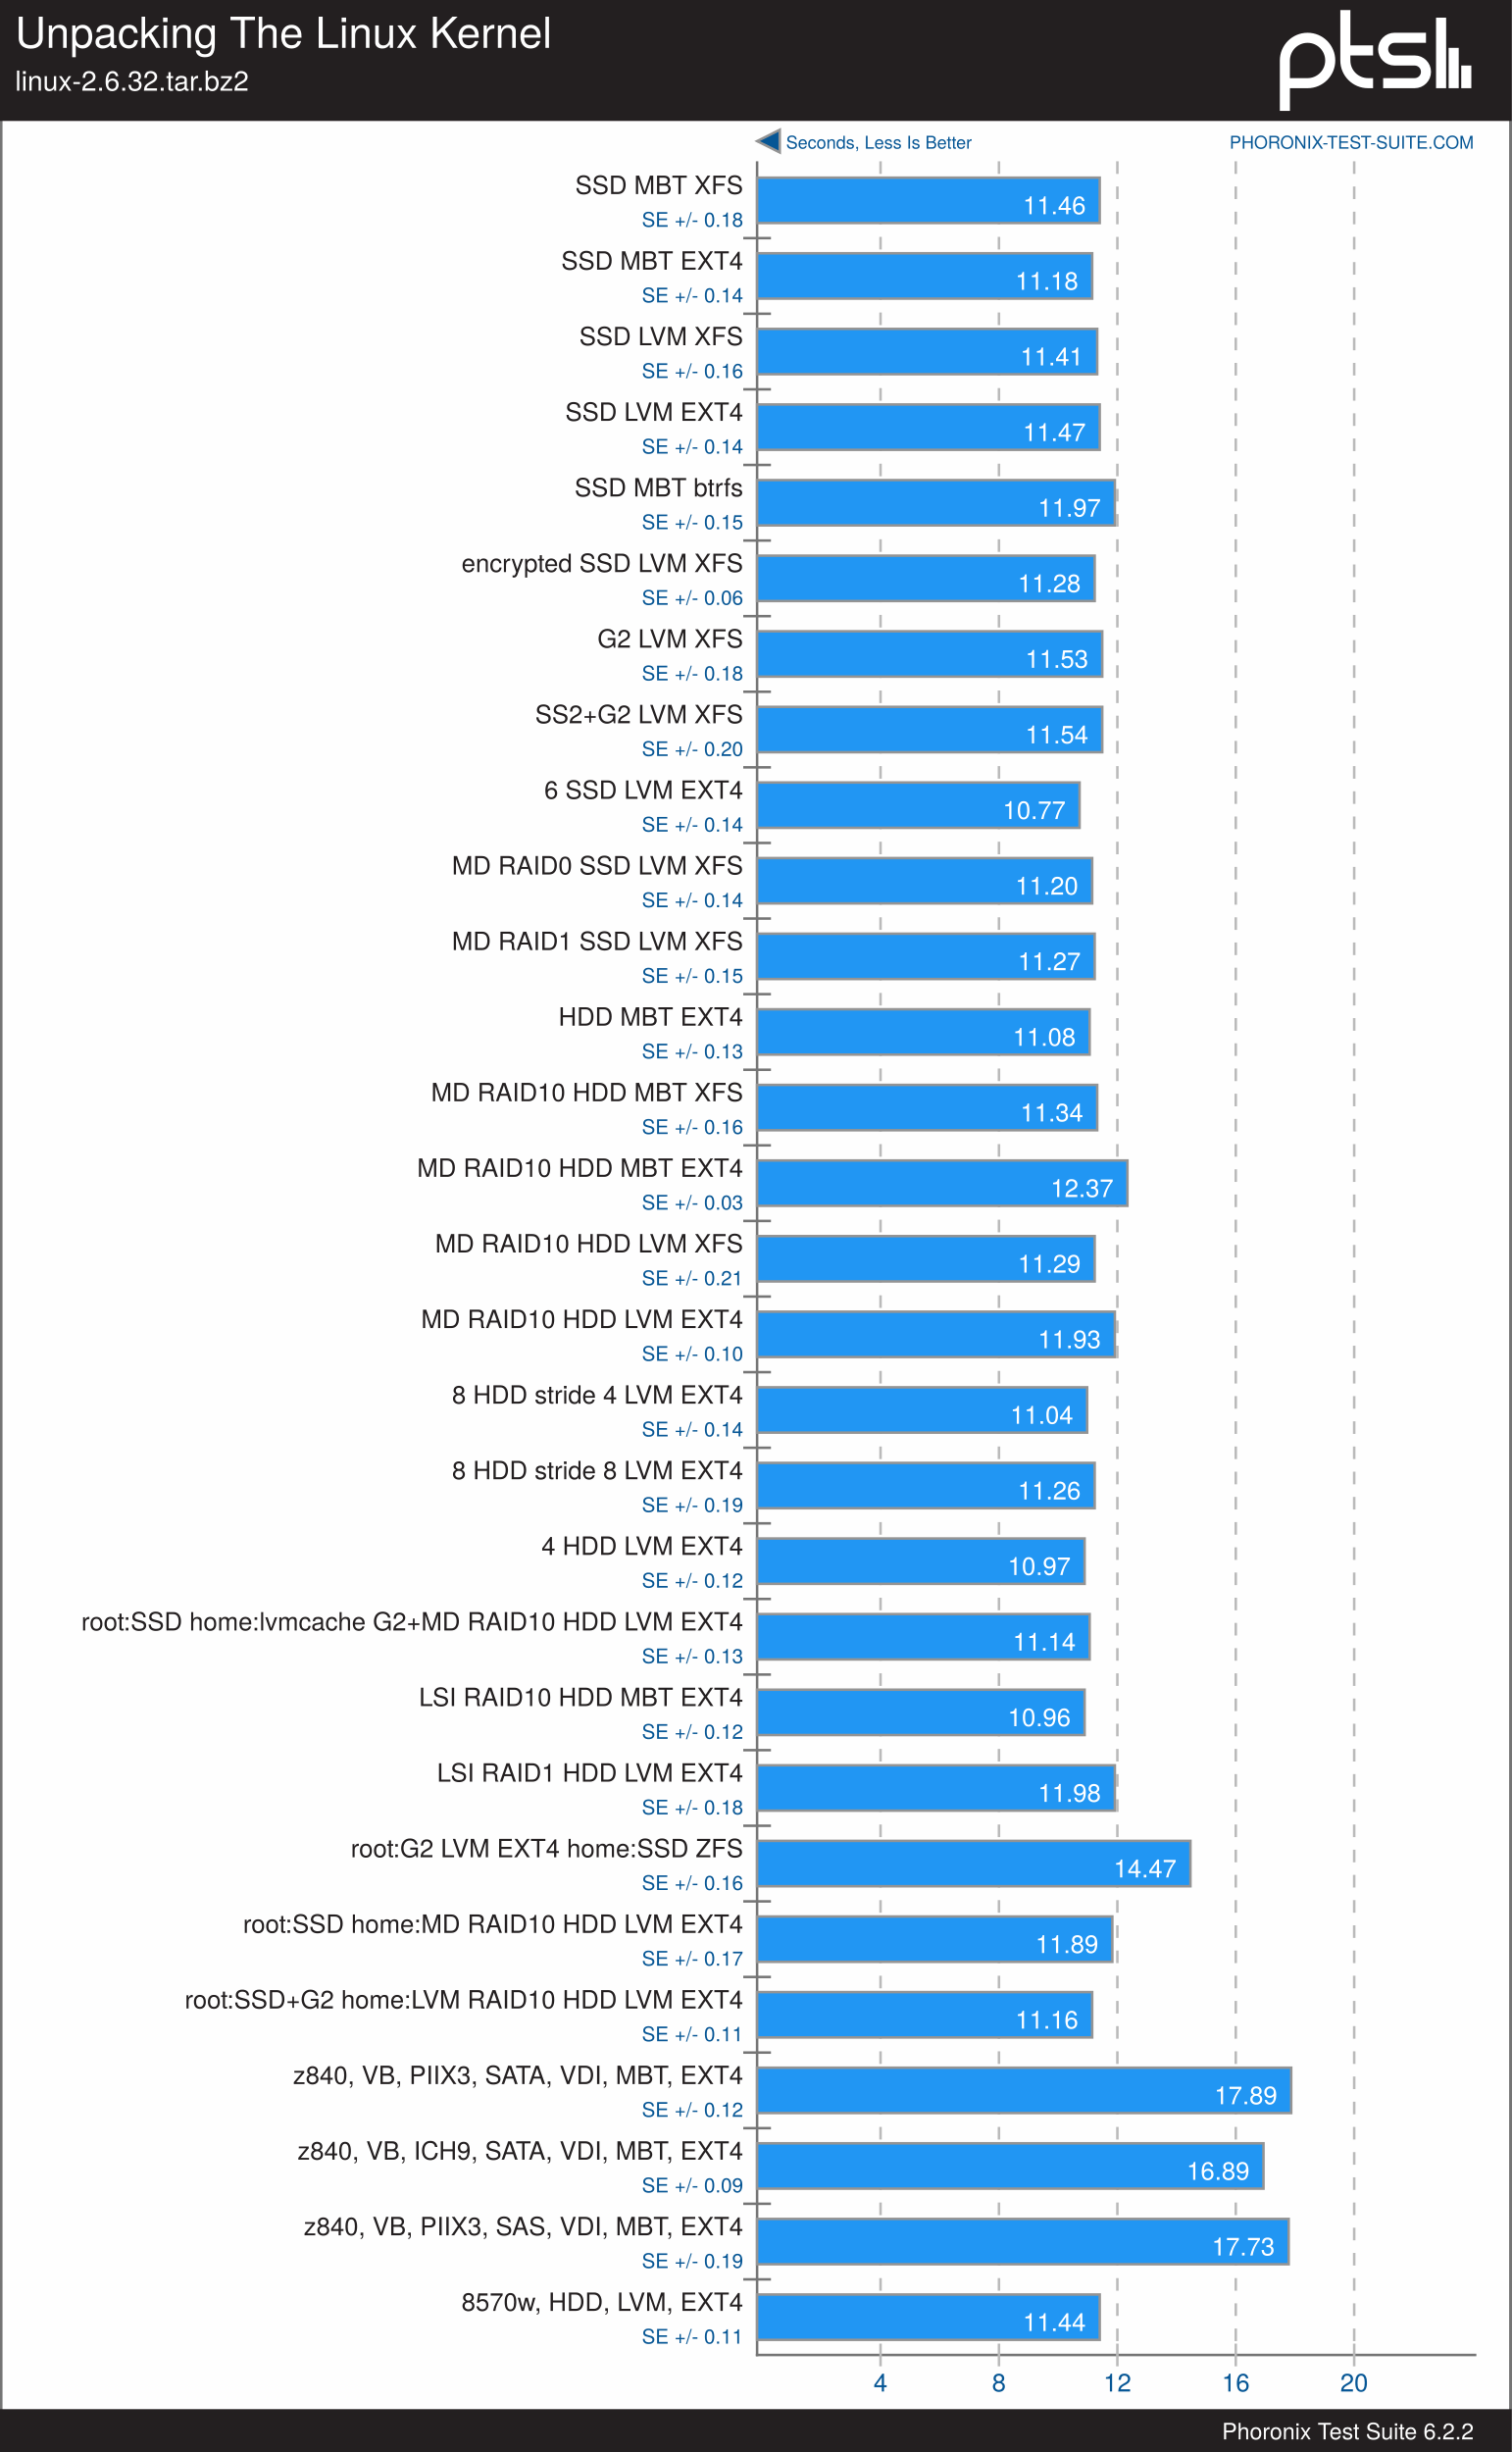
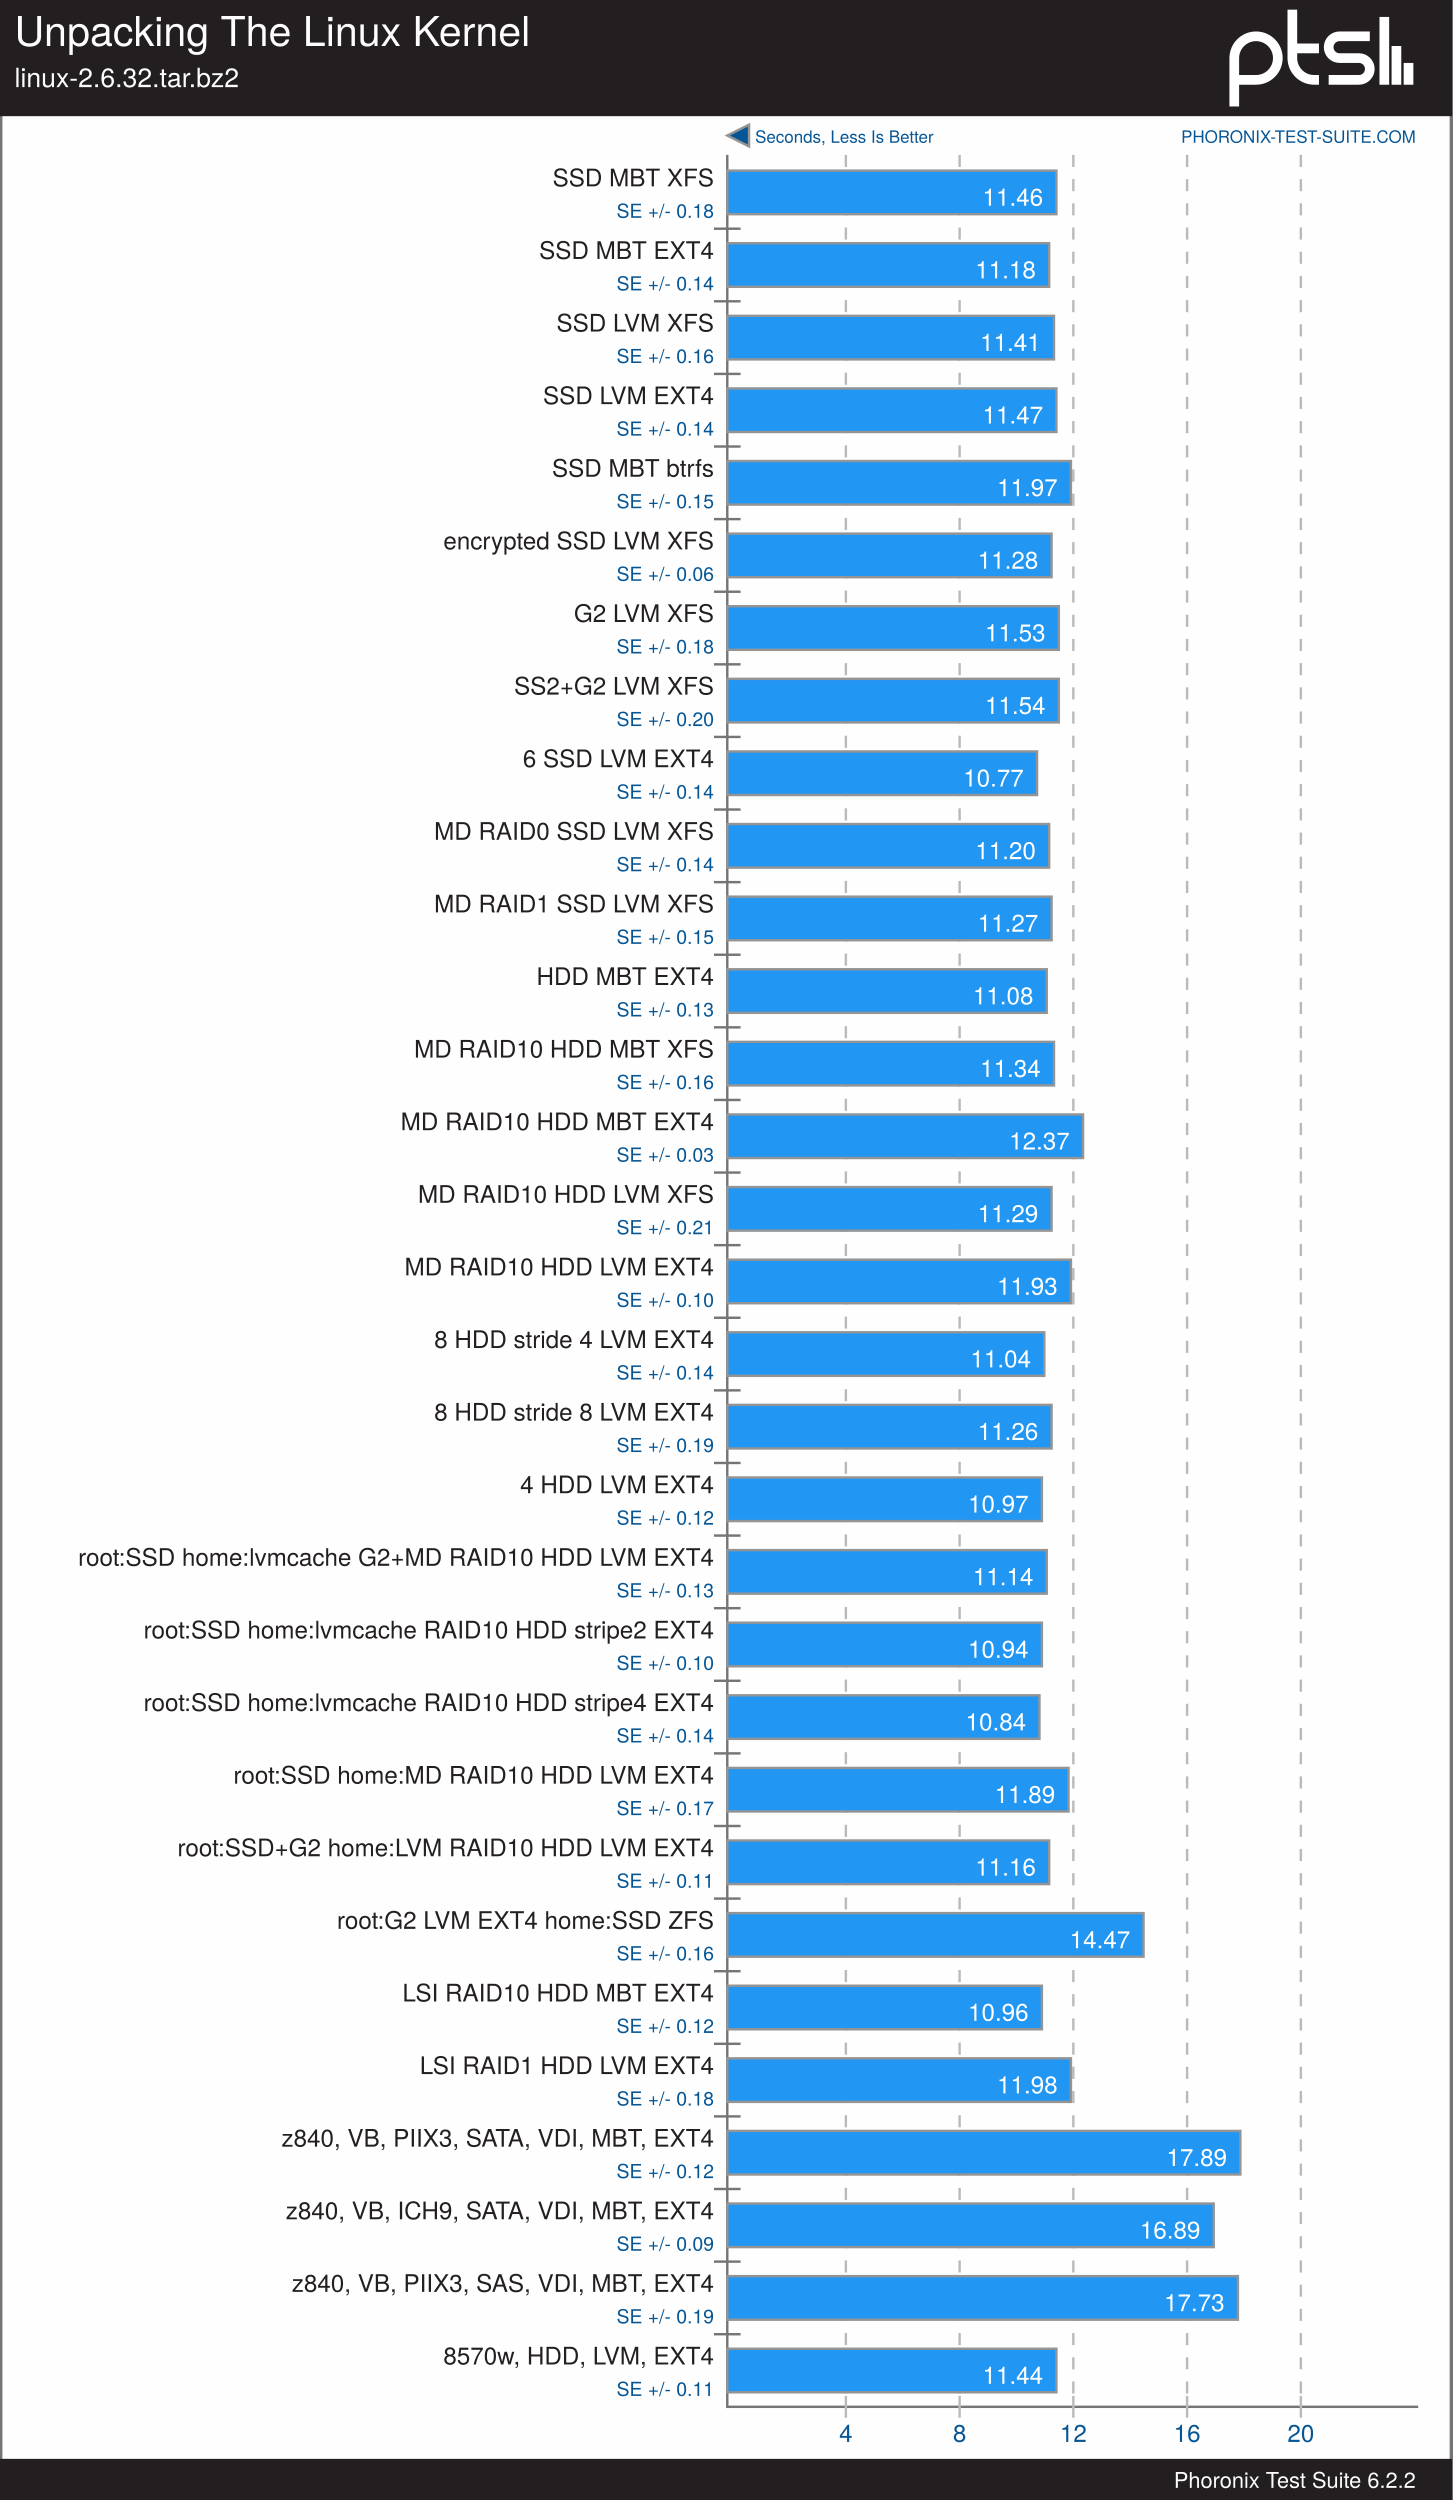
- <svg xmlns="http://www.w3.org/2000/svg" xmlns:xlink="http://www.w3.org/1999/xlink" version="1.1" font-family="sans-serif, droid-sans, helvetica, verdana, tahoma" viewbox="0 0 600 973" width="600" height="973" preserveAspectRatio="xMinYMin meet">
-   <rect x="0" y="0" width="600" height="973" fill="#FEFEFE" stroke="#757575" stroke-width="2" />
+ <svg xmlns="http://www.w3.org/2000/svg" xmlns:xlink="http://www.w3.org/1999/xlink" version="1.1" font-family="sans-serif, droid-sans, helvetica, verdana, tahoma" viewbox="0 0 600 1033" width="600" height="1033" preserveAspectRatio="xMinYMin meet">
+   <rect x="0" y="0" width="600" height="1033" fill="#FEFEFE" stroke="#757575" stroke-width="2" />
  <g stroke="#757575" stroke-width="1">
-     <line x1="300.51" y1="64" x2="300.51" y2="935" />
-     <line x1="300.01" y1="934.5" x2="586" y2="934.5" />
+     <line x1="300.51" y1="64" x2="300.51" y2="995" />
+     <line x1="300.01" y1="994.5" x2="586" y2="994.5" />
  </g>
  <a xlink:href="http://www.phoronix-test-suite.com/" xlink:show="new">
    <text x="585" y="59" font-size="7" fill="#065695" text-anchor="end" xlink:show="new">PHORONIX-TEST-SUITE.COM</text>
  </a>
  <polygon points="300.51,56 309.51,60.5 309.51,51.5" fill="#065695" stroke="#949494" stroke-width="1" />
  <text x="312.01" y="59" font-size="7" fill="#065695" text-anchor="start">Seconds, Less Is Better</text>
  <rect x="0" y="0" width="600" height="48" fill="#231f20" />
  <a xlink:href="http://openbenchmarking.org/test/pts/unpack-linux-1.0.0" xlink:show="new">
    <text x="6" y="19" font-size="17" fill="#FEFEFE" text-anchor="start" xlink:show="new">Unpacking The Linux Kernel</text>
  </a>
  <text x="6" y="36" font-size="11" fill="#FEFEFE" text-anchor="start">linux-2.6.32.tar.bz2</text>
  <path d="m74 22v9m-5-16v16m-5-28v28m-23-2h12.5c2.485 0 4.5-2.015 4.5-4.5s-2.015-4.5-4.5-4.5h-8c-2.485 0-4.5-2.015-4.5-4.5s2.015-4.5 4.5-4.5h12.5m-21 5h-11m11 13h-2c-4.971 0-9-4.029-9-9v-20m-24 40v-20c0-4.971 4.029-9 9-9 4.971 0 9 4.029 9 9s-4.029 9-9 9h-9" stroke="#ffffff" stroke-width="4" fill="none" transform="translate(508,4)" />
-   <line x1="300.51" y1="94" x2="300.51" y2="921" stroke="#757575" stroke-width="11" stroke-dasharray="1,29" />
+   <line x1="300.51" y1="94" x2="300.51" y2="981" stroke="#757575" stroke-width="11" stroke-dasharray="1,29" />
  <g font-size="10" fill="#231f20">
    <text x="295.01" y="77" text-anchor="end">SSD MBT XFS</text>
    <text x="295.01" y="107" text-anchor="end">SSD MBT EXT4</text>
    <text x="295.01" y="137" text-anchor="end">SSD LVM XFS</text>
    <text x="295.01" y="167" text-anchor="end">SSD LVM EXT4</text>
    <text x="295.01" y="197" text-anchor="end">SSD MBT btrfs</text>
    <text x="295.01" y="227" text-anchor="end">encrypted SSD LVM XFS</text>
    <text x="295.01" y="257" text-anchor="end">G2 LVM XFS</text>
    <text x="295.01" y="287" text-anchor="end">SS2+G2 LVM XFS</text>
    <text x="295.01" y="317" text-anchor="end">6 SSD LVM EXT4</text>
    <text x="295.01" y="347" text-anchor="end">MD RAID0 SSD LVM XFS</text>
    <text x="295.01" y="377" text-anchor="end">MD RAID1 SSD LVM XFS</text>
    <text x="295.01" y="407" text-anchor="end">HDD MBT EXT4</text>
    <text x="295.01" y="437" text-anchor="end">MD RAID10 HDD MBT XFS</text>
    <text x="295.01" y="467" text-anchor="end">MD RAID10 HDD MBT EXT4</text>
    <text x="295.01" y="497" text-anchor="end">MD RAID10 HDD LVM XFS</text>
    <text x="295.01" y="527" text-anchor="end">MD RAID10 HDD LVM EXT4</text>
    <text x="295.01" y="557" text-anchor="end">8 HDD stride 4 LVM EXT4</text>
    <text x="295.01" y="587" text-anchor="end">8 HDD stride 8 LVM EXT4</text>
    <text x="295.01" y="617" text-anchor="end">4 HDD LVM EXT4</text>
    <text x="295.01" y="647" text-anchor="end">root:SSD home:lvmcache G2+MD RAID10 HDD LVM EXT4</text>
-     <text x="295.01" y="677" text-anchor="end">LSI RAID10 HDD MBT EXT4</text>
-     <text x="295.01" y="707" text-anchor="end">LSI RAID1 HDD LVM EXT4</text>
-     <text x="295.01" y="737" text-anchor="end">root:G2 LVM EXT4 home:SSD ZFS</text>
-     <text x="295.01" y="767" text-anchor="end">root:SSD home:MD RAID10 HDD LVM EXT4</text>
-     <text x="295.01" y="797" text-anchor="end">root:SSD+G2 home:LVM RAID10 HDD LVM EXT4</text>
-     <text x="295.01" y="827" text-anchor="end">z840, VB, PIIX3, SATA, VDI, MBT, EXT4</text>
-     <text x="295.01" y="857" text-anchor="end">z840, VB, ICH9, SATA, VDI, MBT, EXT4</text>
-     <text x="295.01" y="887" text-anchor="end">z840, VB, PIIX3, SAS, VDI, MBT, EXT4</text>
-     <text x="295.01" y="917" text-anchor="end">8570w, HDD, LVM, EXT4</text>
+     <text x="295.01" y="677" text-anchor="end">root:SSD home:lvmcache RAID10 HDD stripe2 EXT4</text>
+     <text x="295.01" y="707" text-anchor="end">root:SSD home:lvmcache RAID10 HDD stripe4 EXT4</text>
+     <text x="295.01" y="737" text-anchor="end">root:SSD home:MD RAID10 HDD LVM EXT4</text>
+     <text x="295.01" y="767" text-anchor="end">root:SSD+G2 home:LVM RAID10 HDD LVM EXT4</text>
+     <text x="295.01" y="797" text-anchor="end">root:G2 LVM EXT4 home:SSD ZFS</text>
+     <text x="295.01" y="827" text-anchor="end">LSI RAID10 HDD MBT EXT4</text>
+     <text x="295.01" y="857" text-anchor="end">LSI RAID1 HDD LVM EXT4</text>
+     <text x="295.01" y="887" text-anchor="end">z840, VB, PIIX3, SATA, VDI, MBT, EXT4</text>
+     <text x="295.01" y="917" text-anchor="end">z840, VB, ICH9, SATA, VDI, MBT, EXT4</text>
+     <text x="295.01" y="947" text-anchor="end">z840, VB, PIIX3, SAS, VDI, MBT, EXT4</text>
+     <text x="295.01" y="977" text-anchor="end">8570w, HDD, LVM, EXT4</text>
  </g>
  <g font-size="10" fill="#065695" text-anchor="middle">
-     <text x="349.51" y="949">4</text>
-     <text x="396.51" y="949">8</text>
-     <text x="443.51" y="949">12</text>
-     <text x="490.51" y="949">16</text>
-     <text x="537.51" y="949">20</text>
+     <text x="349.51" y="1009">4</text>
+     <text x="396.51" y="1009">8</text>
+     <text x="443.51" y="1009">12</text>
+     <text x="490.51" y="1009">16</text>
+     <text x="537.51" y="1009">20</text>
  </g>
  <g stroke="#BABABA" stroke-width="1">
-     <line x1="349.51" y1="64" x2="349.51" y2="929" stroke-dasharray="5,5" />
-     <line x1="349.51" y1="930" x2="349.51" y2="939" />
-     <line x1="396.51" y1="64" x2="396.51" y2="929" stroke-dasharray="5,5" />
-     <line x1="396.51" y1="930" x2="396.51" y2="939" />
-     <line x1="443.51" y1="64" x2="443.51" y2="929" stroke-dasharray="5,5" />
-     <line x1="443.51" y1="930" x2="443.51" y2="939" />
-     <line x1="490.51" y1="64" x2="490.51" y2="929" stroke-dasharray="5,5" />
-     <line x1="490.51" y1="930" x2="490.51" y2="939" />
-     <line x1="537.51" y1="64" x2="537.51" y2="929" stroke-dasharray="5,5" />
-     <line x1="537.51" y1="930" x2="537.51" y2="939" />
+     <line x1="349.51" y1="64" x2="349.51" y2="989" stroke-dasharray="5,5" />
+     <line x1="349.51" y1="990" x2="349.51" y2="999" />
+     <line x1="396.51" y1="64" x2="396.51" y2="989" stroke-dasharray="5,5" />
+     <line x1="396.51" y1="990" x2="396.51" y2="999" />
+     <line x1="443.51" y1="64" x2="443.51" y2="989" stroke-dasharray="5,5" />
+     <line x1="443.51" y1="990" x2="443.51" y2="999" />
+     <line x1="490.51" y1="64" x2="490.51" y2="989" stroke-dasharray="5,5" />
+     <line x1="490.51" y1="990" x2="490.51" y2="999" />
+     <line x1="537.51" y1="64" x2="537.51" y2="989" stroke-dasharray="5,5" />
+     <line x1="537.51" y1="990" x2="537.51" y2="999" />
  </g>
  <g stroke="#949494" stroke-width="1">
    <rect x="300.51" y="70.5" height="18" width="136" fill="#2196f3" xlink:title="SSD MBT XFS: 11.46" />
    <rect x="300.51" y="100.5" height="18" width="133" fill="#2196f3" xlink:title="SSD MBT EXT4: 11.18" />
    <rect x="300.51" y="130.5" height="18" width="135" fill="#2196f3" xlink:title="SSD LVM XFS: 11.41" />
    <rect x="300.51" y="160.5" height="18" width="136" fill="#2196f3" xlink:title="SSD LVM EXT4: 11.47" />
    <rect x="300.51" y="190.5" height="18" width="142" fill="#2196f3" xlink:title="SSD MBT btrfs: 11.97" />
    <rect x="300.51" y="220.5" height="18" width="134" fill="#2196f3" xlink:title="encrypted SSD LVM XFS: 11.28" />
    <rect x="300.51" y="250.5" height="18" width="137" fill="#2196f3" xlink:title="G2 LVM XFS: 11.53" />
    <rect x="300.51" y="280.5" height="18" width="137" fill="#2196f3" xlink:title="SS2+G2 LVM XFS: 11.54" />
    <rect x="300.51" y="310.5" height="18" width="128" fill="#2196f3" xlink:title="6 SSD LVM EXT4: 10.77" />
    <rect x="300.51" y="340.5" height="18" width="133" fill="#2196f3" xlink:title="MD RAID0 SSD LVM XFS: 11.20" />
    <rect x="300.51" y="370.5" height="18" width="134" fill="#2196f3" xlink:title="MD RAID1 SSD LVM XFS: 11.27" />
    <rect x="300.51" y="400.5" height="18" width="132" fill="#2196f3" xlink:title="HDD MBT EXT4: 11.08" />
    <rect x="300.51" y="430.5" height="18" width="135" fill="#2196f3" xlink:title="MD RAID10 HDD MBT XFS: 11.34" />
    <rect x="300.51" y="460.5" height="18" width="147" fill="#2196f3" xlink:title="MD RAID10 HDD MBT EXT4: 12.37" />
    <rect x="300.51" y="490.5" height="18" width="134" fill="#2196f3" xlink:title="MD RAID10 HDD LVM XFS: 11.29" />
    <rect x="300.51" y="520.5" height="18" width="142" fill="#2196f3" xlink:title="MD RAID10 HDD LVM EXT4: 11.93" />
    <rect x="300.51" y="550.5" height="18" width="131" fill="#2196f3" xlink:title="8 HDD stride 4 LVM EXT4: 11.04" />
    <rect x="300.51" y="580.5" height="18" width="134" fill="#2196f3" xlink:title="8 HDD stride 8 LVM EXT4: 11.26" />
    <rect x="300.51" y="610.5" height="18" width="130" fill="#2196f3" xlink:title="4 HDD LVM EXT4: 10.97" />
    <rect x="300.51" y="640.5" height="18" width="132" fill="#2196f3" xlink:title="root:SSD home:lvmcache G2+MD RAID10 HDD LVM EXT4: 11.14" />
-     <rect x="300.51" y="670.5" height="18" width="130" fill="#2196f3" xlink:title="LSI RAID10 HDD MBT EXT4: 10.96" />
-     <rect x="300.51" y="700.5" height="18" width="142" fill="#2196f3" xlink:title="LSI RAID1 HDD LVM EXT4: 11.98" />
-     <rect x="300.51" y="730.5" height="18" width="172" fill="#2196f3" xlink:title="root:G2 LVM EXT4 home:SSD ZFS: 14.47" />
-     <rect x="300.51" y="760.5" height="18" width="141" fill="#2196f3" xlink:title="root:SSD home:MD RAID10 HDD LVM EXT4: 11.89" />
-     <rect x="300.51" y="790.5" height="18" width="133" fill="#2196f3" xlink:title="root:SSD+G2 home:LVM RAID10 HDD LVM EXT4: 11.16" />
-     <rect x="300.51" y="820.5" height="18" width="212" fill="#2196f3" xlink:title="z840, VB, PIIX3, SATA, VDI, MBT, EXT4: 17.89" />
-     <rect x="300.51" y="850.5" height="18" width="201" fill="#2196f3" xlink:title="z840, VB, ICH9, SATA, VDI, MBT, EXT4: 16.89" />
-     <rect x="300.51" y="880.5" height="18" width="211" fill="#2196f3" xlink:title="z840, VB, PIIX3, SAS, VDI, MBT, EXT4: 17.73" />
-     <rect x="300.51" y="910.5" height="18" width="136" fill="#2196f3" xlink:title="8570w, HDD, LVM, EXT4: 11.44" />
+     <rect x="300.51" y="670.5" height="18" width="130" fill="#2196f3" xlink:title="root:SSD home:lvmcache RAID10 HDD stripe2 EXT4: 10.94" />
+     <rect x="300.51" y="700.5" height="18" width="129" fill="#2196f3" xlink:title="root:SSD home:lvmcache RAID10 HDD stripe4 EXT4: 10.84" />
+     <rect x="300.51" y="730.5" height="18" width="141" fill="#2196f3" xlink:title="root:SSD home:MD RAID10 HDD LVM EXT4: 11.89" />
+     <rect x="300.51" y="760.5" height="18" width="133" fill="#2196f3" xlink:title="root:SSD+G2 home:LVM RAID10 HDD LVM EXT4: 11.16" />
+     <rect x="300.51" y="790.5" height="18" width="172" fill="#2196f3" xlink:title="root:G2 LVM EXT4 home:SSD ZFS: 14.47" />
+     <rect x="300.51" y="820.5" height="18" width="130" fill="#2196f3" xlink:title="LSI RAID10 HDD MBT EXT4: 10.96" />
+     <rect x="300.51" y="850.5" height="18" width="142" fill="#2196f3" xlink:title="LSI RAID1 HDD LVM EXT4: 11.98" />
+     <rect x="300.51" y="880.5" height="18" width="212" fill="#2196f3" xlink:title="z840, VB, PIIX3, SATA, VDI, MBT, EXT4: 17.89" />
+     <rect x="300.51" y="910.5" height="18" width="201" fill="#2196f3" xlink:title="z840, VB, ICH9, SATA, VDI, MBT, EXT4: 16.89" />
+     <rect x="300.51" y="940.5" height="18" width="211" fill="#2196f3" xlink:title="z840, VB, PIIX3, SAS, VDI, MBT, EXT4: 17.73" />
+     <rect x="300.51" y="970.5" height="18" width="136" fill="#2196f3" xlink:title="8570w, HDD, LVM, EXT4: 11.44" />
  </g>
  <g font-size="8" fill="#065695" text-anchor="end">
    <text y="90" x="295.01">SE +/- 0.18</text>
    <text y="120" x="295.01">SE +/- 0.14</text>
    <text y="150" x="295.01">SE +/- 0.16</text>
    <text y="180" x="295.01">SE +/- 0.14</text>
    <text y="210" x="295.01">SE +/- 0.15</text>
    <text y="240" x="295.01">SE +/- 0.06</text>
    <text y="270" x="295.01">SE +/- 0.18</text>
    <text y="300" x="295.01">SE +/- 0.20</text>
    <text y="330" x="295.01">SE +/- 0.14</text>
    <text y="360" x="295.01">SE +/- 0.14</text>
    <text y="390" x="295.01">SE +/- 0.15</text>
    <text y="420" x="295.01">SE +/- 0.13</text>
    <text y="450" x="295.01">SE +/- 0.16</text>
    <text y="480" x="295.01">SE +/- 0.03</text>
    <text y="510" x="295.01">SE +/- 0.21</text>
    <text y="540" x="295.01">SE +/- 0.10</text>
    <text y="570" x="295.01">SE +/- 0.14</text>
    <text y="600" x="295.01">SE +/- 0.19</text>
    <text y="630" x="295.01">SE +/- 0.12</text>
    <text y="660" x="295.01">SE +/- 0.13</text>
-     <text y="690" x="295.01">SE +/- 0.12</text>
-     <text y="720" x="295.01">SE +/- 0.18</text>
-     <text y="750" x="295.01">SE +/- 0.16</text>
-     <text y="780" x="295.01">SE +/- 0.17</text>
-     <text y="810" x="295.01">SE +/- 0.11</text>
+     <text y="690" x="295.01">SE +/- 0.10</text>
+     <text y="720" x="295.01">SE +/- 0.14</text>
+     <text y="750" x="295.01">SE +/- 0.17</text>
+     <text y="780" x="295.01">SE +/- 0.11</text>
+     <text y="810" x="295.01">SE +/- 0.16</text>
    <text y="840" x="295.01">SE +/- 0.12</text>
-     <text y="870" x="295.01">SE +/- 0.09</text>
-     <text y="900" x="295.01">SE +/- 0.19</text>
-     <text y="930" x="295.01">SE +/- 0.11</text>
+     <text y="870" x="295.01">SE +/- 0.18</text>
+     <text y="900" x="295.01">SE +/- 0.12</text>
+     <text y="930" x="295.01">SE +/- 0.09</text>
+     <text y="960" x="295.01">SE +/- 0.19</text>
+     <text y="990" x="295.01">SE +/- 0.11</text>
  </g>
  <g font-size="10" fill="#FFFFFF">
    <text x="431.01" y="85" text-anchor="end">11.46</text>
    <text x="428.01" y="115" text-anchor="end">11.18</text>
    <text x="430.01" y="145" text-anchor="end">11.41</text>
    <text x="431.01" y="175" text-anchor="end">11.47</text>
    <text x="437.01" y="205" text-anchor="end">11.97</text>
    <text x="429.01" y="235" text-anchor="end">11.28</text>
    <text x="432.01" y="265" text-anchor="end">11.53</text>
    <text x="432.01" y="295" text-anchor="end">11.54</text>
    <text x="423.01" y="325" text-anchor="end">10.77</text>
    <text x="428.01" y="355" text-anchor="end">11.20</text>
    <text x="429.01" y="385" text-anchor="end">11.27</text>
    <text x="427.01" y="415" text-anchor="end">11.08</text>
    <text x="430.01" y="445" text-anchor="end">11.34</text>
    <text x="442.01" y="475" text-anchor="end">12.37</text>
    <text x="429.01" y="505" text-anchor="end">11.29</text>
    <text x="437.01" y="535" text-anchor="end">11.93</text>
    <text x="426.01" y="565" text-anchor="end">11.04</text>
    <text x="429.01" y="595" text-anchor="end">11.26</text>
    <text x="425.01" y="625" text-anchor="end">10.97</text>
    <text x="427.01" y="655" text-anchor="end">11.14</text>
-     <text x="425.01" y="685" text-anchor="end">10.96</text>
-     <text x="437.01" y="715" text-anchor="end">11.98</text>
-     <text x="467.01" y="745" text-anchor="end">14.47</text>
-     <text x="436.01" y="775" text-anchor="end">11.89</text>
-     <text x="428.01" y="805" text-anchor="end">11.16</text>
-     <text x="507.01" y="835" text-anchor="end">17.89</text>
-     <text x="496.01" y="865" text-anchor="end">16.89</text>
-     <text x="506.01" y="895" text-anchor="end">17.73</text>
-     <text x="431.01" y="925" text-anchor="end">11.44</text>
+     <text x="425.01" y="685" text-anchor="end">10.94</text>
+     <text x="424.01" y="715" text-anchor="end">10.84</text>
+     <text x="436.01" y="745" text-anchor="end">11.89</text>
+     <text x="428.01" y="775" text-anchor="end">11.16</text>
+     <text x="467.01" y="805" text-anchor="end">14.47</text>
+     <text x="425.01" y="835" text-anchor="end">10.96</text>
+     <text x="437.01" y="865" text-anchor="end">11.98</text>
+     <text x="507.01" y="895" text-anchor="end">17.89</text>
+     <text x="496.01" y="925" text-anchor="end">16.89</text>
+     <text x="506.01" y="955" text-anchor="end">17.73</text>
+     <text x="431.01" y="985" text-anchor="end">11.44</text>
  </g>
-   <rect x="0" y="956" width="600" height="17" fill="#231f20" />
+   <rect x="0" y="1016" width="600" height="17" fill="#231f20" />
  <a xlink:href="http://www.phoronix-test-suite.com/" xlink:show="new">
-     <text x="585" y="968" font-size="9" fill="#FEFEFE" text-anchor="end" xlink:show="new">Phoronix Test Suite 6.2.2</text>
+     <text x="585" y="1028" font-size="9" fill="#FEFEFE" text-anchor="end" xlink:show="new">Phoronix Test Suite 6.2.2</text>
  </a>
</svg>
